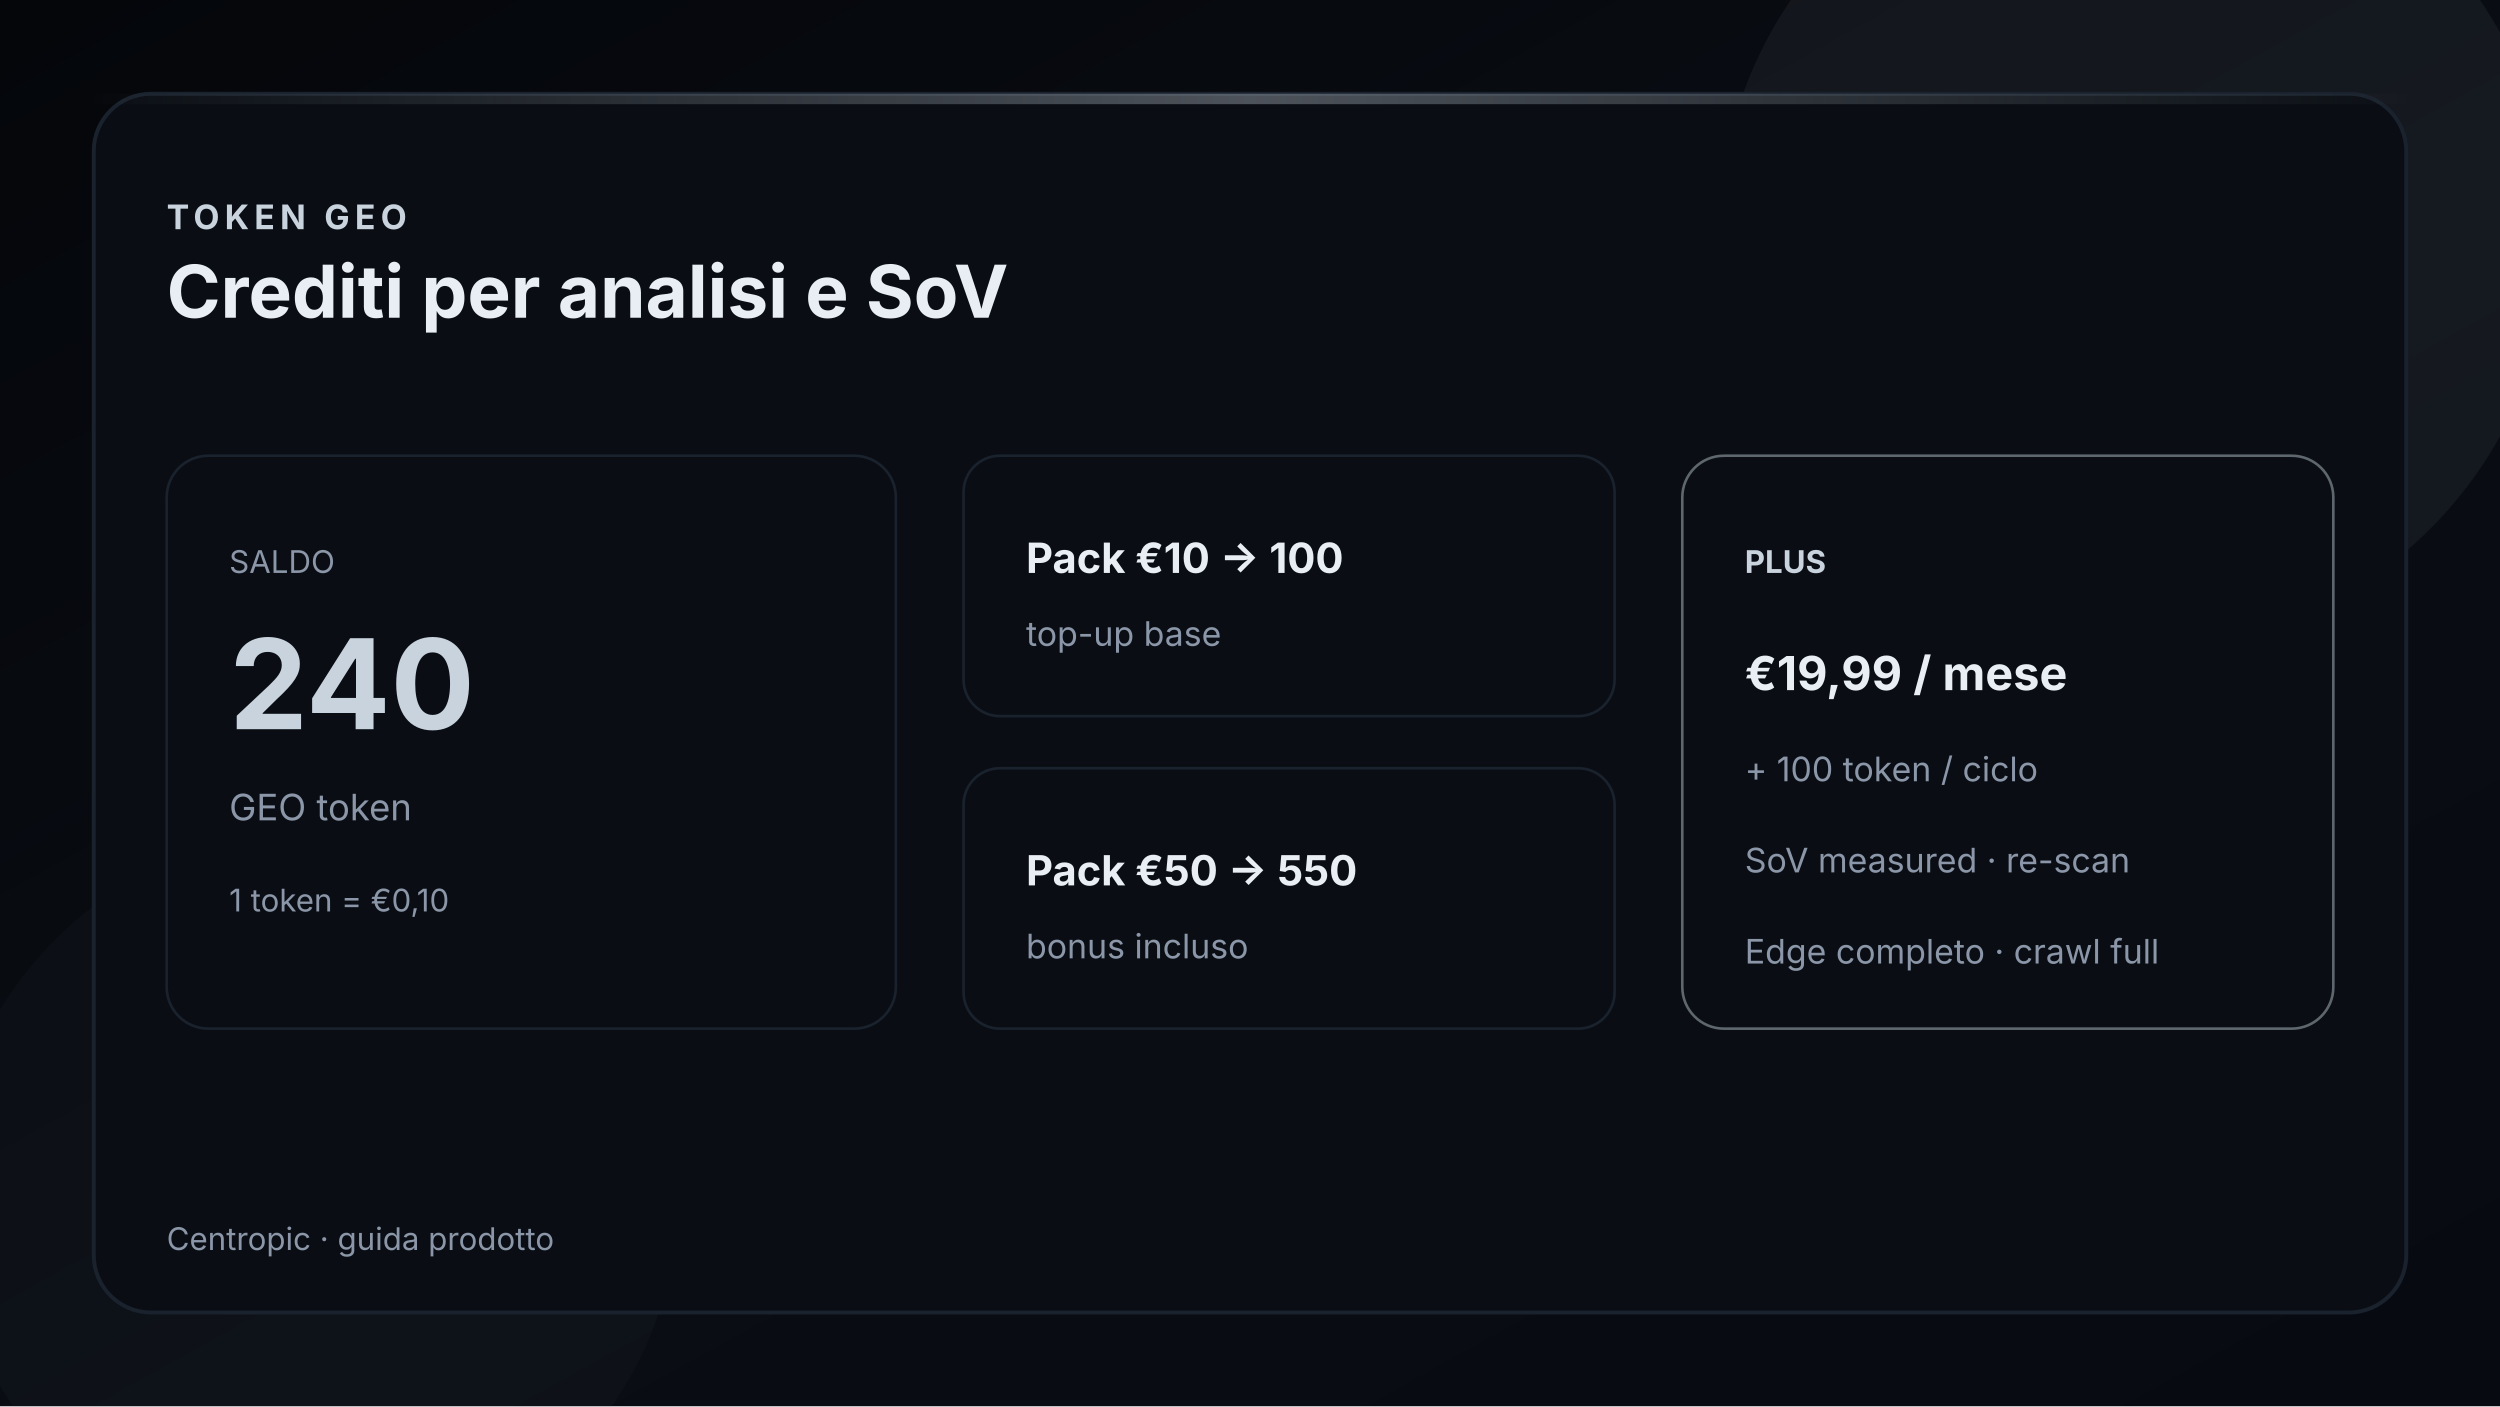
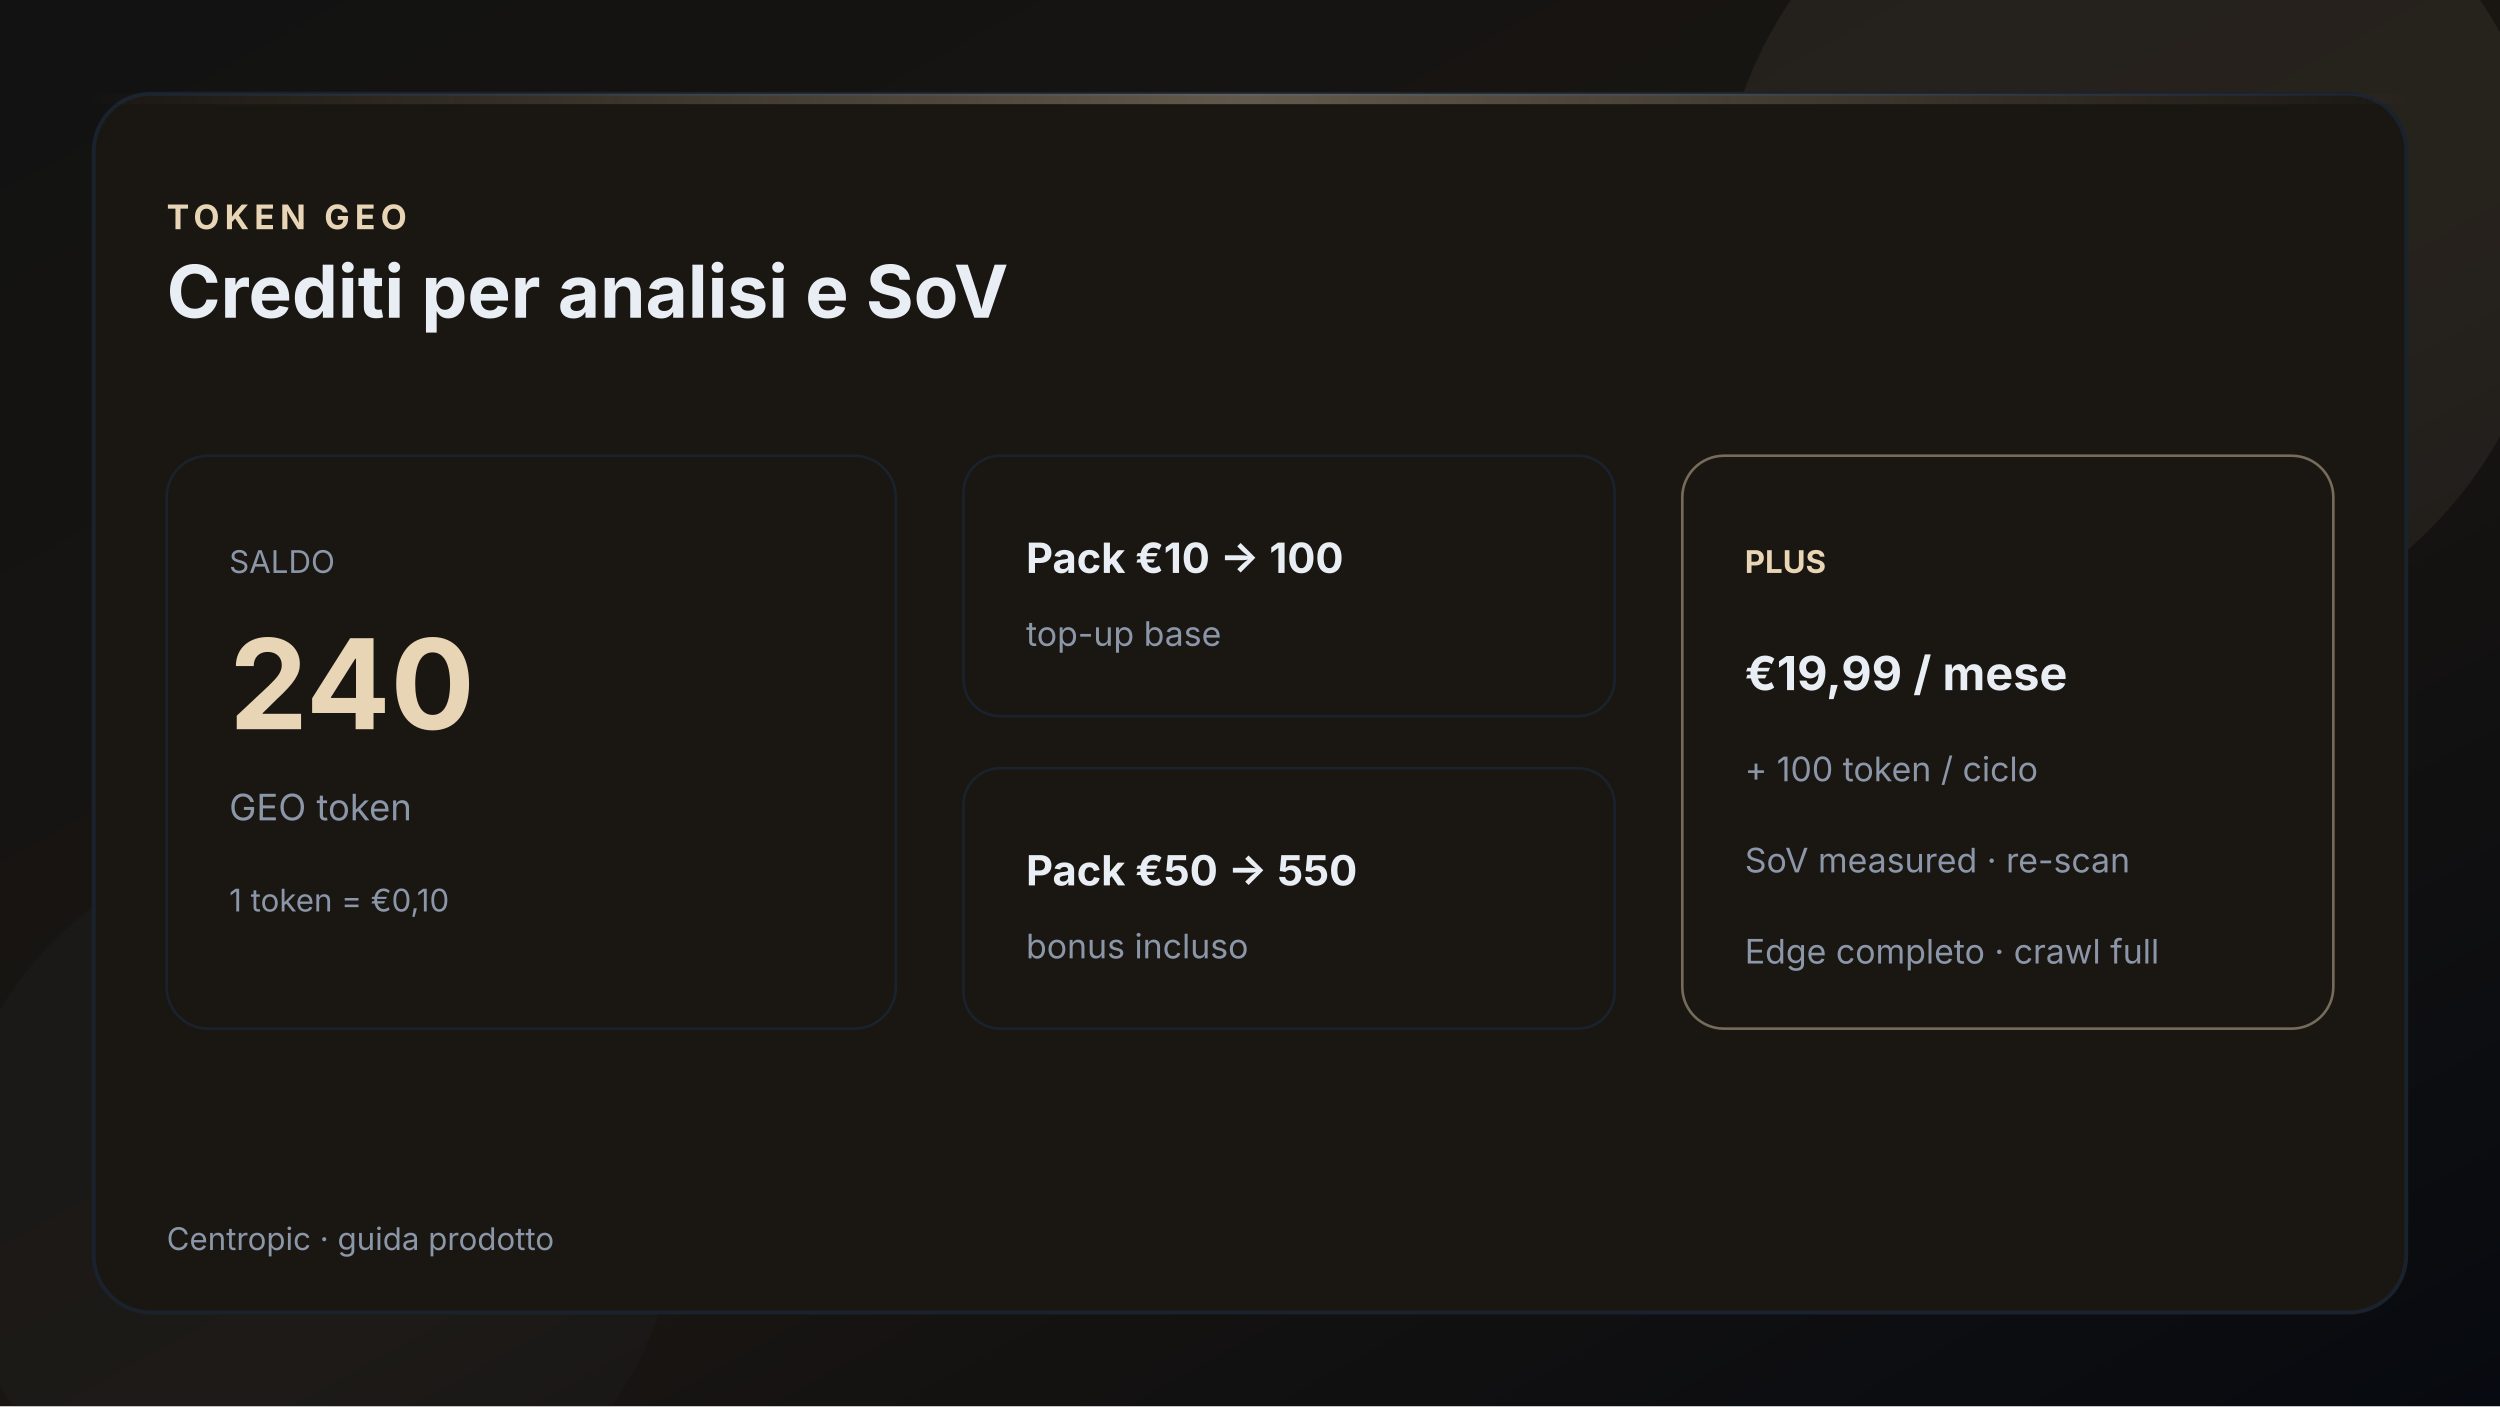
<svg xmlns="http://www.w3.org/2000/svg" width="960" height="540" viewBox="0 0 960 540" role="img" aria-labelledby="t d">
  <defs>
    <linearGradient id="bg" x1="0" y1="0" x2="1" y2="1">
-       <stop offset="0%" stop-color="#04060A" />
-       <stop offset="55%" stop-color="#0A0E14" />
+       <stop offset="0%" stop-color="#121212" />
+       <stop offset="55%" stop-color="#1A1612" />
      <stop offset="100%" stop-color="#070A10" />
    </linearGradient>
    <linearGradient id="glow" x1="0" y1="0" x2="1" y2="0">
-       <stop offset="0%" stop-color="#C9D3DD" stop-opacity="0" />
-       <stop offset="50%" stop-color="#C9D3DD" stop-opacity=".35" />
-       <stop offset="100%" stop-color="#C9D3DD" stop-opacity="0" />
+       <stop offset="0%" stop-color="#E8D5B5" stop-opacity="0" />
+       <stop offset="50%" stop-color="#E8D5B5" stop-opacity=".35" />
+       <stop offset="100%" stop-color="#E8D5B5" stop-opacity="0" />
    </linearGradient>
    <filter id="soft" x="-20%" y="-20%" width="140%" height="140%">
      <feGaussianBlur stdDeviation="12" result="b" />
      <feMerge>
        <feMergeNode in="b" />
        <feMergeNode in="SourceGraphic" />
      </feMerge>
    </filter>
  </defs>
  <rect width="960" height="540" fill="url(#bg)" />
-   <circle cx="820" cy="90" r="160" fill="#C9D3DD" opacity=".06" />
+   <circle cx="820" cy="90" r="160" fill="#E8D5B5" opacity=".06" />
  <circle cx="120" cy="460" r="140" fill="#5B6B7A" opacity=".05" />
-   <rect x="36" y="36" width="888" height="468" rx="22" fill="#0A0E14" stroke="#1A222D" stroke-width="1.5" />
+   <rect x="36" y="36" width="888" height="468" rx="22" fill="#1A1612" stroke="#1A222D" stroke-width="1.5" />
  <rect x="36" y="36" width="888" height="4" fill="url(#glow)" />
-   <text x="64" y="88" fill="#C9D3DD" font-family="'Inter', system-ui, sans-serif" font-size="13" font-weight="700" letter-spacing="2">TOKEN GEO</text>
+   <text x="64" y="88" fill="#E8D5B5" font-family="'Inter', system-ui, sans-serif" font-size="13" font-weight="700" letter-spacing="2">TOKEN GEO</text>
  <text x="64" y="122" fill="#E8EEF4" font-family="'Inter', system-ui, sans-serif" font-size="28" font-weight="700">Crediti per analisi e SoV</text>
  <g font-family="'Inter', system-ui, sans-serif">
-     <rect x="64" y="175" width="280" height="220" rx="16" fill="#0A0E14" stroke="#1A222D" />
+     <rect x="64" y="175" width="280" height="220" rx="16" fill="#1A1612" stroke="#1A222D" />
    <text x="88" y="220" fill="#8B97A8" font-size="12">SALDO</text>
-     <text x="88" y="280" fill="#C9D3DD" font-size="48" font-weight="700">240</text>
+     <text x="88" y="280" fill="#E8D5B5" font-size="48" font-weight="700">240</text>
    <text x="88" y="315" fill="#8B97A8" font-size="14">GEO token</text>
    <text x="88" y="350" fill="#8B97A8" font-size="12">1 token = €0,10</text>
-     <rect x="370" y="175" width="250" height="100" rx="14" fill="#0A0E14" stroke="#1A222D" />
+     <rect x="370" y="175" width="250" height="100" rx="14" fill="#1A1612" stroke="#1A222D" />
    <text x="394" y="220" fill="#E8EEF4" font-size="16" font-weight="700">Pack €10 → 100</text>
    <text x="394" y="248" fill="#8B97A8" font-size="13">top-up base</text>
-     <rect x="370" y="295" width="250" height="100" rx="14" fill="#0A0E14" stroke="#1A222D" />
+     <rect x="370" y="295" width="250" height="100" rx="14" fill="#1A1612" stroke="#1A222D" />
    <text x="394" y="340" fill="#E8EEF4" font-size="16" font-weight="700">Pack €50 → 550</text>
    <text x="394" y="368" fill="#8B97A8" font-size="13">bonus incluso</text>
-     <rect x="646" y="175" width="250" height="220" rx="16" fill="#0A0E14" stroke="#C9D3DD" stroke-opacity=".45" />
-     <text x="670" y="220" fill="#C9D3DD" font-size="12" font-weight="700">PLUS</text>
+     <rect x="646" y="175" width="250" height="220" rx="16" fill="#1A1612" stroke="#E8D5B5" stroke-opacity=".45" />
+     <text x="670" y="220" fill="#E8D5B5" font-size="12" font-weight="700">PLUS</text>
    <text x="670" y="265" fill="#E8EEF4" font-size="18" font-weight="700">€19,99 / mese</text>
    <text x="670" y="300" fill="#8B97A8" font-size="13">+ 100 token / ciclo</text>
    <text x="670" y="335" fill="#8B97A8" font-size="13">SoV measured · re-scan</text>
    <text x="670" y="370" fill="#8B97A8" font-size="13">Edge completo · crawl full</text>
  </g>
  <text x="64" y="480" fill="#8B97A8" font-family="'Inter', system-ui, sans-serif" font-size="12">Centropic · guida prodotto</text>
</svg>
